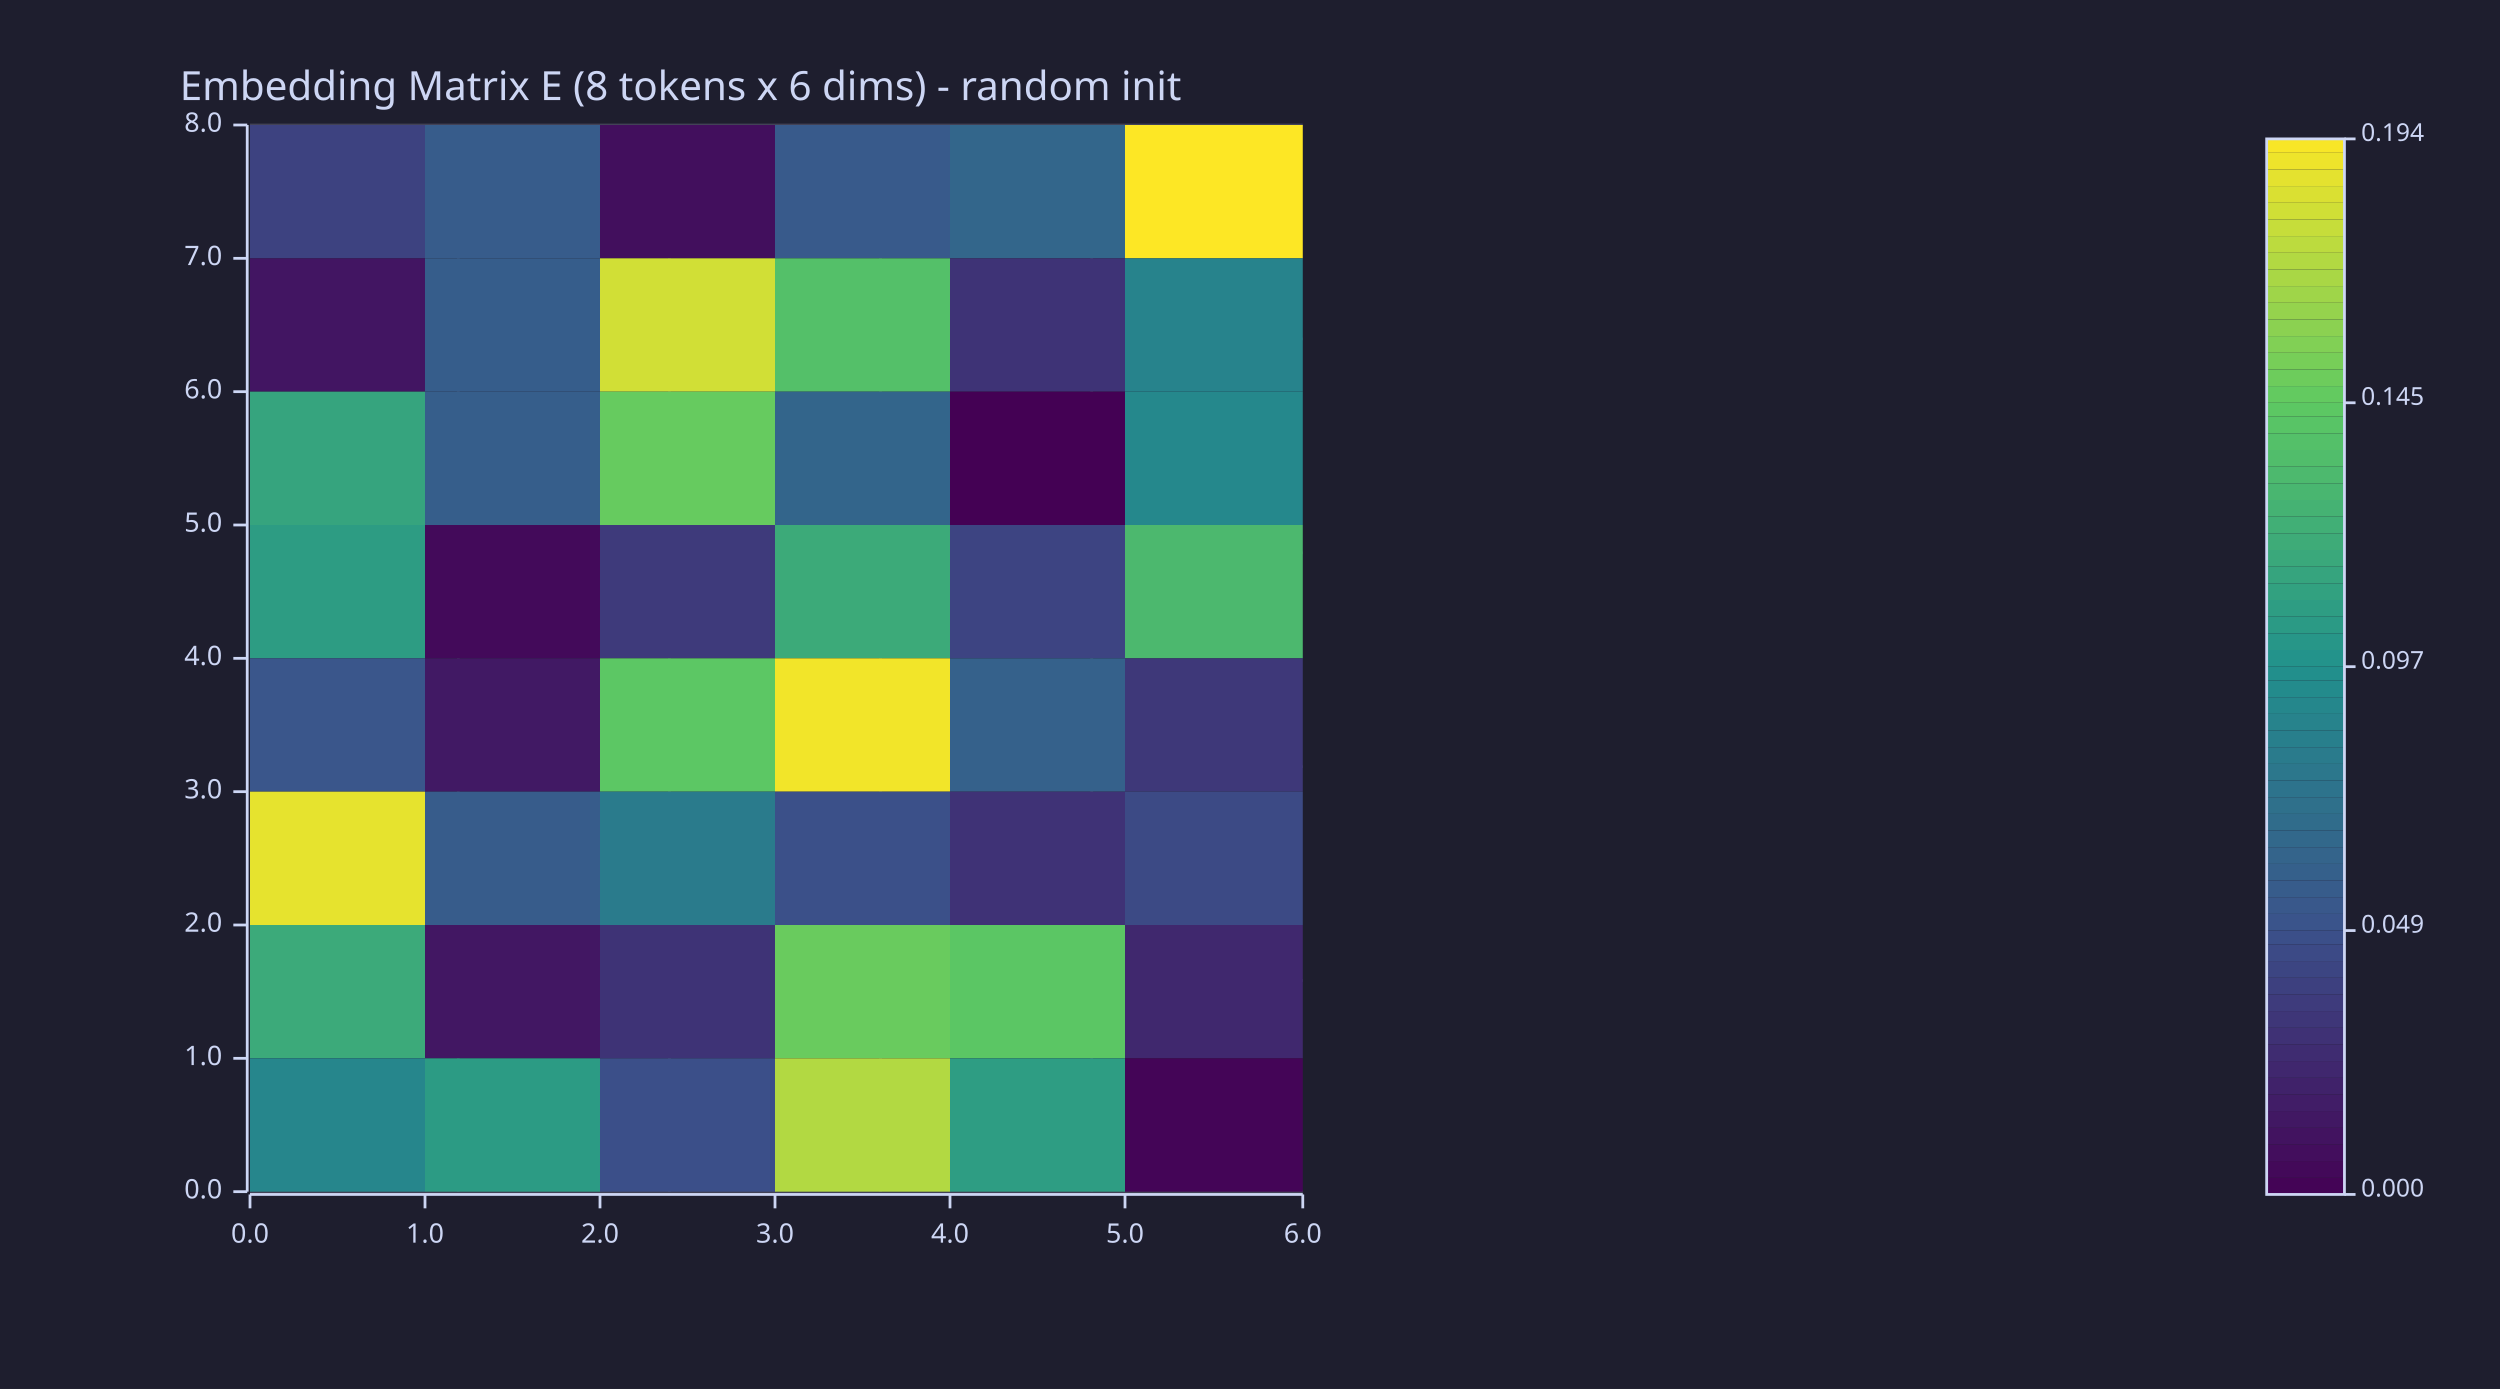
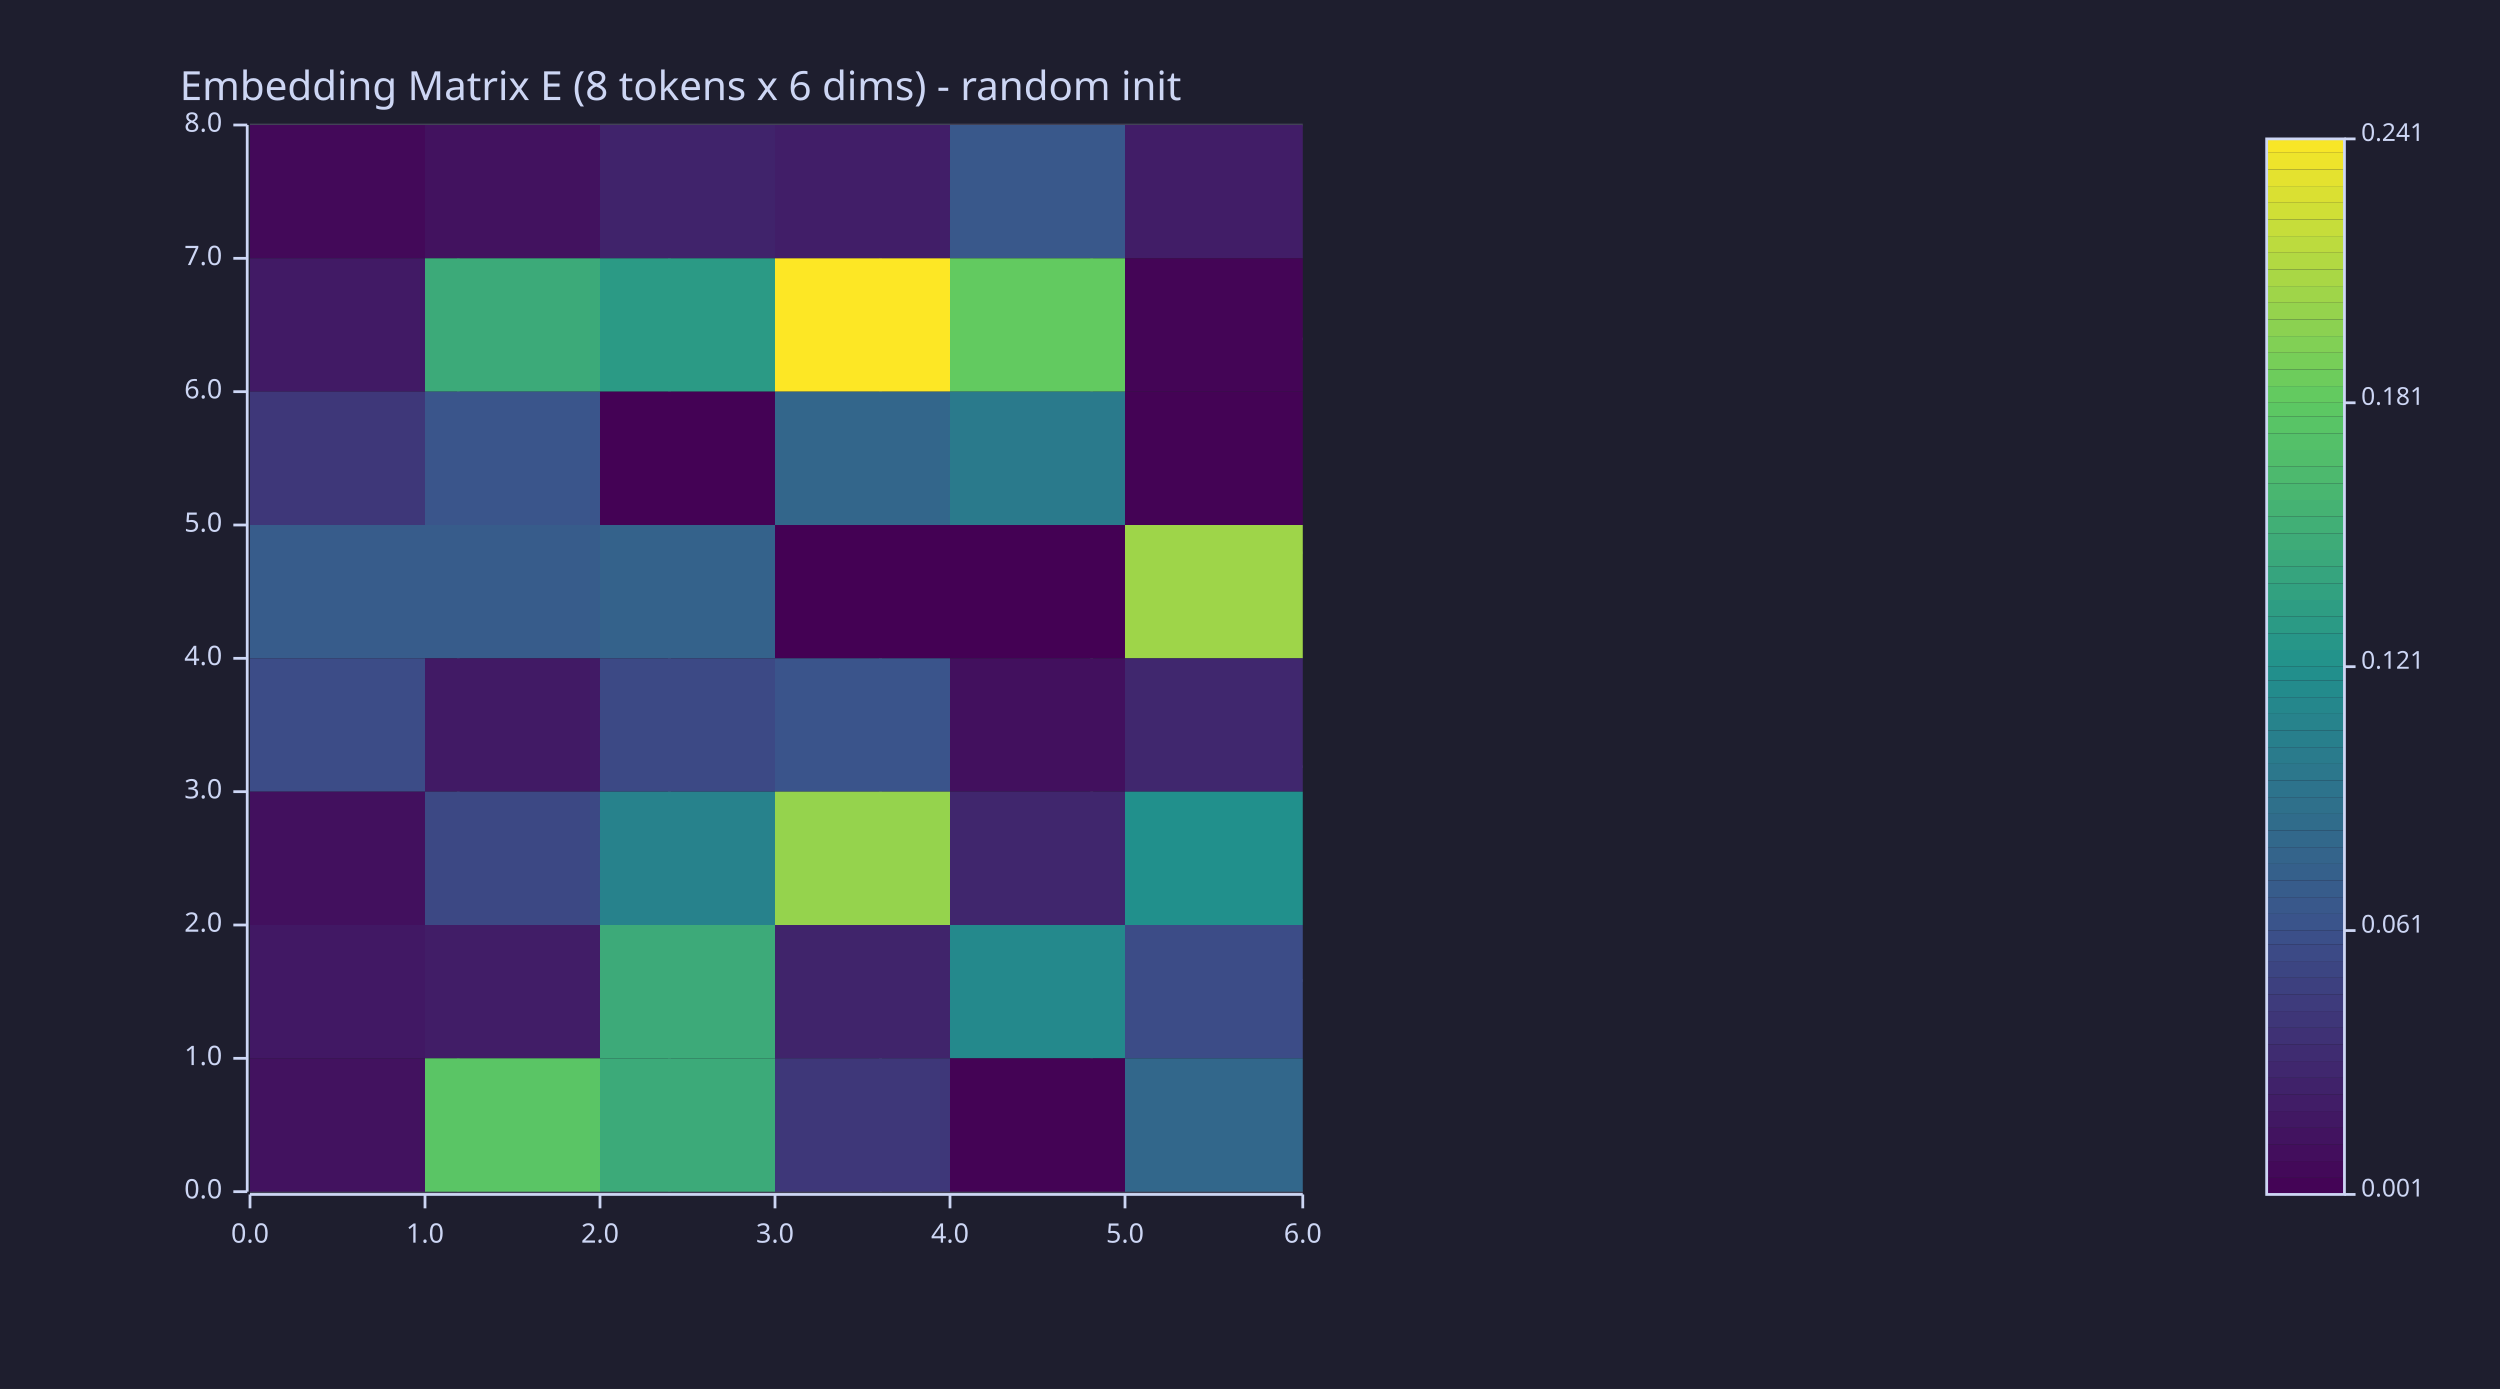
<svg xmlns="http://www.w3.org/2000/svg" width="900" height="500" viewBox="0 0 900 500">
  <rect x="0" y="0" width="900" height="500" opacity="1" fill="#1E1E2E" stroke="none" />
  <rect x="0" y="0" width="900" height="500" opacity="1" fill="#1E1E2E" stroke="none" />
  <text x="245" y="25" dy="0.76em" text-anchor="middle" font-family="sans-serif" font-size="14.516" opacity="1" fill="#CDD6F4">
Embedding Matrix E  (8 tokens x 6 dims)  - random init
</text>
  <text x="20" y="237" dy="0.76em" text-anchor="middle" font-family="sans-serif" font-size="11.29" opacity="1" fill="#CDD6F4" transform="rotate(270, 20, 237)">

</text>
  <text x="280" y="480" dy="-0.5ex" text-anchor="middle" font-family="sans-serif" font-size="11.29" opacity="1" fill="#CDD6F4">

</text>
  <polyline fill="none" opacity="1" stroke="#CDD6F4" stroke-width="1" points="89,45 89,429 " />
  <text x="80" y="429" dy="0.5ex" text-anchor="end" font-family="sans-serif" font-size="9.677" opacity="1" fill="#CDD6F4">
0.0
</text>
  <polyline fill="none" opacity="1" stroke="#CDD6F4" stroke-width="1" points="84,429 89,429 " />
  <text x="80" y="381" dy="0.5ex" text-anchor="end" font-family="sans-serif" font-size="9.677" opacity="1" fill="#CDD6F4">
1.0
</text>
  <polyline fill="none" opacity="1" stroke="#CDD6F4" stroke-width="1" points="84,381 89,381 " />
  <text x="80" y="333" dy="0.5ex" text-anchor="end" font-family="sans-serif" font-size="9.677" opacity="1" fill="#CDD6F4">
2.0
</text>
  <polyline fill="none" opacity="1" stroke="#CDD6F4" stroke-width="1" points="84,333 89,333 " />
  <text x="80" y="285" dy="0.5ex" text-anchor="end" font-family="sans-serif" font-size="9.677" opacity="1" fill="#CDD6F4">
3.0
</text>
  <polyline fill="none" opacity="1" stroke="#CDD6F4" stroke-width="1" points="84,285 89,285 " />
  <text x="80" y="237" dy="0.5ex" text-anchor="end" font-family="sans-serif" font-size="9.677" opacity="1" fill="#CDD6F4">
4.0
</text>
  <polyline fill="none" opacity="1" stroke="#CDD6F4" stroke-width="1" points="84,237 89,237 " />
  <text x="80" y="189" dy="0.5ex" text-anchor="end" font-family="sans-serif" font-size="9.677" opacity="1" fill="#CDD6F4">
5.0
</text>
  <polyline fill="none" opacity="1" stroke="#CDD6F4" stroke-width="1" points="84,189 89,189 " />
  <text x="80" y="141" dy="0.5ex" text-anchor="end" font-family="sans-serif" font-size="9.677" opacity="1" fill="#CDD6F4">
6.0
</text>
  <polyline fill="none" opacity="1" stroke="#CDD6F4" stroke-width="1" points="84,141 89,141 " />
  <text x="80" y="93" dy="0.5ex" text-anchor="end" font-family="sans-serif" font-size="9.677" opacity="1" fill="#CDD6F4">
7.0
</text>
  <polyline fill="none" opacity="1" stroke="#CDD6F4" stroke-width="1" points="84,93 89,93 " />
  <text x="80" y="45" dy="0.5ex" text-anchor="end" font-family="sans-serif" font-size="9.677" opacity="1" fill="#CDD6F4">
8.0
</text>
  <polyline fill="none" opacity="1" stroke="#CDD6F4" stroke-width="1" points="84,45 89,45 " />
  <polyline fill="none" opacity="1" stroke="#CDD6F4" stroke-width="1" points="90,430 469,430 " />
  <text x="90" y="440" dy="0.76em" text-anchor="middle" font-family="sans-serif" font-size="9.677" opacity="1" fill="#CDD6F4">
0.0
</text>
  <polyline fill="none" opacity="1" stroke="#CDD6F4" stroke-width="1" points="90,430 90,435 " />
  <text x="153" y="440" dy="0.76em" text-anchor="middle" font-family="sans-serif" font-size="9.677" opacity="1" fill="#CDD6F4">
1.0
</text>
  <polyline fill="none" opacity="1" stroke="#CDD6F4" stroke-width="1" points="153,430 153,435 " />
  <text x="216" y="440" dy="0.76em" text-anchor="middle" font-family="sans-serif" font-size="9.677" opacity="1" fill="#CDD6F4">
2.0
</text>
  <polyline fill="none" opacity="1" stroke="#CDD6F4" stroke-width="1" points="216,430 216,435 " />
  <text x="279" y="440" dy="0.76em" text-anchor="middle" font-family="sans-serif" font-size="9.677" opacity="1" fill="#CDD6F4">
3.0
</text>
  <polyline fill="none" opacity="1" stroke="#CDD6F4" stroke-width="1" points="279,430 279,435 " />
  <text x="342" y="440" dy="0.76em" text-anchor="middle" font-family="sans-serif" font-size="9.677" opacity="1" fill="#CDD6F4">
4.0
</text>
  <polyline fill="none" opacity="1" stroke="#CDD6F4" stroke-width="1" points="342,430 342,435 " />
  <text x="405" y="440" dy="0.76em" text-anchor="middle" font-family="sans-serif" font-size="9.677" opacity="1" fill="#CDD6F4">
5.0
</text>
  <polyline fill="none" opacity="1" stroke="#CDD6F4" stroke-width="1" points="405,430 405,435 " />
  <text x="469" y="440" dy="0.76em" text-anchor="middle" font-family="sans-serif" font-size="9.677" opacity="1" fill="#CDD6F4">
6.0
</text>
  <polyline fill="none" opacity="1" stroke="#CDD6F4" stroke-width="1" points="469,430 469,435 " />
  <polyline fill="none" opacity="0.3" stroke="#9696B4" stroke-width="1" points="90,429 469,429 " />
  <polyline fill="none" opacity="0.3" stroke="#9696B4" stroke-width="1" points="90,353 469,353 " />
  <polyline fill="none" opacity="0.3" stroke="#9696B4" stroke-width="1" points="90,276 469,276 " />
  <polyline fill="none" opacity="0.3" stroke="#9696B4" stroke-width="1" points="90,199 469,199 " />
  <polyline fill="none" opacity="0.3" stroke="#9696B4" stroke-width="1" points="90,122 469,122 " />
  <polyline fill="none" opacity="0.3" stroke="#9696B4" stroke-width="1" points="90,45 469,45 " />
  <polyline fill="none" opacity="0.3" stroke="#9696B4" stroke-width="1" points="165,429 165,45 " />
  <polyline fill="none" opacity="0.3" stroke="#9696B4" stroke-width="1" points="241,429 241,45 " />
  <polyline fill="none" opacity="0.3" stroke="#9696B4" stroke-width="1" points="317,429 317,45 " />
  <polyline fill="none" opacity="0.3" stroke="#9696B4" stroke-width="1" points="393,429 393,45 " />
-   <rect x="90" y="45" width="63" height="48" opacity="1" fill="#3D4280" stroke="none" />
-   <rect x="153" y="45" width="63" height="48" opacity="1" fill="#375C8B" stroke="none" />
-   <rect x="216" y="45" width="63" height="48" opacity="1" fill="#420F5D" stroke="none" />
-   <rect x="279" y="45" width="63" height="48" opacity="1" fill="#385A8B" stroke="none" />
-   <rect x="342" y="45" width="63" height="48" opacity="1" fill="#33668B" stroke="none" />
-   <rect x="405" y="45" width="64" height="48" opacity="1" fill="#FDE725" stroke="none" />
-   <rect x="90" y="93" width="63" height="48" opacity="1" fill="#421562" stroke="none" />
-   <rect x="153" y="93" width="63" height="48" opacity="1" fill="#365D8B" stroke="none" />
-   <rect x="216" y="93" width="63" height="48" opacity="1" fill="#D1DF36" stroke="none" />
-   <rect x="279" y="93" width="63" height="48" opacity="1" fill="#54C069" stroke="none" />
-   <rect x="342" y="93" width="63" height="48" opacity="1" fill="#3E3376" stroke="none" />
-   <rect x="405" y="93" width="64" height="48" opacity="1" fill="#27838C" stroke="none" />
-   <rect x="90" y="141" width="63" height="48" opacity="1" fill="#36A47E" stroke="none" />
-   <rect x="153" y="141" width="63" height="48" opacity="1" fill="#365E8B" stroke="none" />
-   <rect x="216" y="141" width="63" height="48" opacity="1" fill="#66CB5F" stroke="none" />
-   <rect x="279" y="141" width="63" height="48" opacity="1" fill="#33658B" stroke="none" />
-   <rect x="342" y="141" width="63" height="48" opacity="1" fill="#440154" stroke="none" />
-   <rect x="405" y="141" width="64" height="48" opacity="1" fill="#25888C" stroke="none" />
-   <rect x="90" y="189" width="63" height="48" opacity="1" fill="#2D9C83" stroke="none" />
-   <rect x="153" y="189" width="63" height="48" opacity="1" fill="#430A5A" stroke="none" />
-   <rect x="216" y="189" width="63" height="48" opacity="1" fill="#3E3A7B" stroke="none" />
-   <rect x="279" y="189" width="63" height="48" opacity="1" fill="#3CAA79" stroke="none" />
-   <rect x="342" y="189" width="63" height="48" opacity="1" fill="#3D4482" stroke="none" />
-   <rect x="405" y="189" width="64" height="48" opacity="1" fill="#4CB86E" stroke="none" />
-   <rect x="90" y="237" width="63" height="48" opacity="1" fill="#3A568B" stroke="none" />
-   <rect x="153" y="237" width="63" height="48" opacity="1" fill="#411964" stroke="none" />
-   <rect x="216" y="237" width="63" height="48" opacity="1" fill="#5CC764" stroke="none" />
-   <rect x="279" y="237" width="63" height="48" opacity="1" fill="#F2E529" stroke="none" />
-   <rect x="342" y="237" width="63" height="48" opacity="1" fill="#35618B" stroke="none" />
-   <rect x="405" y="237" width="64" height="48" opacity="1" fill="#3E3879" stroke="none" />
-   <rect x="90" y="285" width="63" height="48" opacity="1" fill="#E6E32E" stroke="none" />
-   <rect x="153" y="285" width="63" height="48" opacity="1" fill="#375C8B" stroke="none" />
-   <rect x="216" y="285" width="63" height="48" opacity="1" fill="#2A7B8C" stroke="none" />
-   <rect x="279" y="285" width="63" height="48" opacity="1" fill="#3B5089" stroke="none" />
-   <rect x="342" y="285" width="63" height="48" opacity="1" fill="#3F3276" stroke="none" />
-   <rect x="405" y="285" width="64" height="48" opacity="1" fill="#3C4A85" stroke="none" />
-   <rect x="90" y="333" width="63" height="48" opacity="1" fill="#3CAA7A" stroke="none" />
-   <rect x="153" y="333" width="63" height="48" opacity="1" fill="#421763" stroke="none" />
-   <rect x="216" y="333" width="63" height="48" opacity="1" fill="#3E3376" stroke="none" />
-   <rect x="279" y="333" width="63" height="48" opacity="1" fill="#69CB5E" stroke="none" />
-   <rect x="342" y="333" width="63" height="48" opacity="1" fill="#5BC664" stroke="none" />
-   <rect x="405" y="333" width="64" height="48" opacity="1" fill="#40286E" stroke="none" />
-   <rect x="90" y="381" width="63" height="48" opacity="1" fill="#26868C" stroke="none" />
-   <rect x="153" y="381" width="63" height="48" opacity="1" fill="#2C9B84" stroke="none" />
-   <rect x="216" y="381" width="63" height="48" opacity="1" fill="#3B4F89" stroke="none" />
-   <rect x="279" y="381" width="63" height="48" opacity="1" fill="#B2D942" stroke="none" />
-   <rect x="342" y="381" width="63" height="48" opacity="1" fill="#2E9D83" stroke="none" />
-   <rect x="405" y="381" width="64" height="48" opacity="1" fill="#440557" stroke="none" />
+   <rect x="90" y="45" width="63" height="48" opacity="1" fill="#430959" stroke="none" />
+   <rect x="153" y="45" width="63" height="48" opacity="1" fill="#42125F" stroke="none" />
+   <rect x="216" y="45" width="63" height="48" opacity="1" fill="#40236B" stroke="none" />
+   <rect x="279" y="45" width="63" height="48" opacity="1" fill="#411E68" stroke="none" />
+   <rect x="342" y="45" width="63" height="48" opacity="1" fill="#39588B" stroke="none" />
+   <rect x="405" y="45" width="64" height="48" opacity="1" fill="#411D67" stroke="none" />
+   <rect x="90" y="93" width="63" height="48" opacity="1" fill="#411A65" stroke="none" />
+   <rect x="153" y="93" width="63" height="48" opacity="1" fill="#3CAA79" stroke="none" />
+   <rect x="216" y="93" width="63" height="48" opacity="1" fill="#2B9A85" stroke="none" />
+   <rect x="279" y="93" width="63" height="48" opacity="1" fill="#FDE725" stroke="none" />
+   <rect x="342" y="93" width="63" height="48" opacity="1" fill="#62CA60" stroke="none" />
+   <rect x="405" y="93" width="64" height="48" opacity="1" fill="#440556" stroke="none" />
+   <rect x="90" y="141" width="63" height="48" opacity="1" fill="#3E3779" stroke="none" />
+   <rect x="153" y="141" width="63" height="48" opacity="1" fill="#3A558B" stroke="none" />
+   <rect x="216" y="141" width="63" height="48" opacity="1" fill="#440255" stroke="none" />
+   <rect x="279" y="141" width="63" height="48" opacity="1" fill="#33668B" stroke="none" />
+   <rect x="342" y="141" width="63" height="48" opacity="1" fill="#2A7A8C" stroke="none" />
+   <rect x="405" y="141" width="64" height="48" opacity="1" fill="#440355" stroke="none" />
+   <rect x="90" y="189" width="63" height="48" opacity="1" fill="#375C8B" stroke="none" />
+   <rect x="153" y="189" width="63" height="48" opacity="1" fill="#375C8B" stroke="none" />
+   <rect x="216" y="189" width="63" height="48" opacity="1" fill="#34628B" stroke="none" />
+   <rect x="279" y="189" width="63" height="48" opacity="1" fill="#440154" stroke="none" />
+   <rect x="342" y="189" width="63" height="48" opacity="1" fill="#440154" stroke="none" />
+   <rect x="405" y="189" width="64" height="48" opacity="1" fill="#9ED549" stroke="none" />
+   <rect x="90" y="237" width="63" height="48" opacity="1" fill="#3C4C87" stroke="none" />
+   <rect x="153" y="237" width="63" height="48" opacity="1" fill="#411A65" stroke="none" />
+   <rect x="216" y="237" width="63" height="48" opacity="1" fill="#3C4985" stroke="none" />
+   <rect x="279" y="237" width="63" height="48" opacity="1" fill="#3A548B" stroke="none" />
+   <rect x="342" y="237" width="63" height="48" opacity="1" fill="#42105E" stroke="none" />
+   <rect x="405" y="237" width="64" height="48" opacity="1" fill="#40276E" stroke="none" />
+   <rect x="90" y="285" width="63" height="48" opacity="1" fill="#42105E" stroke="none" />
+   <rect x="153" y="285" width="63" height="48" opacity="1" fill="#3C4884" stroke="none" />
+   <rect x="216" y="285" width="63" height="48" opacity="1" fill="#27828C" stroke="none" />
+   <rect x="279" y="285" width="63" height="48" opacity="1" fill="#95D34D" stroke="none" />
+   <rect x="342" y="285" width="63" height="48" opacity="1" fill="#40266D" stroke="none" />
+   <rect x="405" y="285" width="64" height="48" opacity="1" fill="#21908C" stroke="none" />
+   <rect x="90" y="333" width="63" height="48" opacity="1" fill="#411864" stroke="none" />
+   <rect x="153" y="333" width="63" height="48" opacity="1" fill="#411D67" stroke="none" />
+   <rect x="216" y="333" width="63" height="48" opacity="1" fill="#3DAA79" stroke="none" />
+   <rect x="279" y="333" width="63" height="48" opacity="1" fill="#40246B" stroke="none" />
+   <rect x="342" y="333" width="63" height="48" opacity="1" fill="#24898C" stroke="none" />
+   <rect x="405" y="333" width="64" height="48" opacity="1" fill="#3C4C87" stroke="none" />
+   <rect x="90" y="381" width="63" height="48" opacity="1" fill="#42125F" stroke="none" />
+   <rect x="153" y="381" width="63" height="48" opacity="1" fill="#5AC565" stroke="none" />
+   <rect x="216" y="381" width="63" height="48" opacity="1" fill="#3CAA79" stroke="none" />
+   <rect x="279" y="381" width="63" height="48" opacity="1" fill="#3E3779" stroke="none" />
+   <rect x="342" y="381" width="63" height="48" opacity="1" fill="#440355" stroke="none" />
+   <rect x="405" y="381" width="64" height="48" opacity="1" fill="#32678B" stroke="none" />
  <rect x="816" y="50" width="28" height="5" opacity="1" fill="#F8E627" stroke="none" />
  <rect x="816" y="55" width="28" height="6" opacity="1" fill="#EEE42B" stroke="none" />
  <rect x="816" y="61" width="28" height="6" opacity="1" fill="#E4E22F" stroke="none" />
  <rect x="816" y="67" width="28" height="6" opacity="1" fill="#DAE032" stroke="none" />
  <rect x="816" y="73" width="28" height="6" opacity="1" fill="#D0DF36" stroke="none" />
  <rect x="816" y="79" width="28" height="6" opacity="1" fill="#C6DD3A" stroke="none" />
  <rect x="816" y="85" width="28" height="6" opacity="1" fill="#BCDB3E" stroke="none" />
  <rect x="816" y="91" width="28" height="6" opacity="1" fill="#B2D942" stroke="none" />
  <rect x="816" y="97" width="28" height="6" opacity="1" fill="#A9D745" stroke="none" />
  <rect x="816" y="103" width="28" height="6" opacity="1" fill="#9FD549" stroke="none" />
  <rect x="816" y="109" width="28" height="6" opacity="1" fill="#95D34D" stroke="none" />
  <rect x="816" y="115" width="28" height="6" opacity="1" fill="#8BD151" stroke="none" />
  <rect x="816" y="121" width="28" height="6" opacity="1" fill="#81D055" stroke="none" />
  <rect x="816" y="127" width="28" height="6" opacity="1" fill="#77CE58" stroke="none" />
  <rect x="816" y="133" width="28" height="6" opacity="1" fill="#6DCC5C" stroke="none" />
  <rect x="816" y="139" width="28" height="6" opacity="1" fill="#63CA60" stroke="none" />
  <rect x="816" y="145" width="28" height="5" opacity="1" fill="#5CC763" stroke="none" />
  <rect x="816" y="150" width="28" height="6" opacity="1" fill="#58C466" stroke="none" />
  <rect x="816" y="156" width="28" height="6" opacity="1" fill="#54C069" stroke="none" />
  <rect x="816" y="162" width="28" height="6" opacity="1" fill="#51BD6B" stroke="none" />
  <rect x="816" y="168" width="28" height="6" opacity="1" fill="#4DB96E" stroke="none" />
  <rect x="816" y="174" width="28" height="6" opacity="1" fill="#49B670" stroke="none" />
  <rect x="816" y="180" width="28" height="6" opacity="1" fill="#45B273" stroke="none" />
  <rect x="816" y="186" width="28" height="6" opacity="1" fill="#41AF76" stroke="none" />
  <rect x="816" y="192" width="28" height="6" opacity="1" fill="#3EAB78" stroke="none" />
  <rect x="816" y="198" width="28" height="6" opacity="1" fill="#3AA87B" stroke="none" />
  <rect x="816" y="204" width="28" height="6" opacity="1" fill="#36A47E" stroke="none" />
  <rect x="816" y="210" width="28" height="6" opacity="1" fill="#32A180" stroke="none" />
  <rect x="816" y="216" width="28" height="6" opacity="1" fill="#2E9D83" stroke="none" />
  <rect x="816" y="222" width="28" height="6" opacity="1" fill="#2B9A85" stroke="none" />
  <rect x="816" y="228" width="28" height="6" opacity="1" fill="#279688" stroke="none" />
  <rect x="816" y="234" width="28" height="6" opacity="1" fill="#23938B" stroke="none" />
  <rect x="816" y="240" width="28" height="5" opacity="1" fill="#228F8C" stroke="none" />
  <rect x="816" y="245" width="28" height="6" opacity="1" fill="#238B8C" stroke="none" />
  <rect x="816" y="251" width="28" height="6" opacity="1" fill="#25878C" stroke="none" />
  <rect x="816" y="257" width="28" height="6" opacity="1" fill="#27838C" stroke="none" />
  <rect x="816" y="263" width="28" height="6" opacity="1" fill="#287F8C" stroke="none" />
  <rect x="816" y="269" width="28" height="6" opacity="1" fill="#2A7B8C" stroke="none" />
  <rect x="816" y="275" width="28" height="6" opacity="1" fill="#2C778C" stroke="none" />
  <rect x="816" y="281" width="28" height="6" opacity="1" fill="#2D738C" stroke="none" />
  <rect x="816" y="287" width="28" height="6" opacity="1" fill="#2F708B" stroke="none" />
  <rect x="816" y="293" width="28" height="6" opacity="1" fill="#306C8B" stroke="none" />
  <rect x="816" y="299" width="28" height="6" opacity="1" fill="#32688B" stroke="none" />
  <rect x="816" y="305" width="28" height="6" opacity="1" fill="#34648B" stroke="none" />
  <rect x="816" y="311" width="28" height="6" opacity="1" fill="#35608B" stroke="none" />
  <rect x="816" y="317" width="28" height="6" opacity="1" fill="#375C8B" stroke="none" />
  <rect x="816" y="323" width="28" height="6" opacity="1" fill="#39588B" stroke="none" />
  <rect x="816" y="329" width="28" height="6" opacity="1" fill="#3A548B" stroke="none" />
  <rect x="816" y="335" width="28" height="5" opacity="1" fill="#3B4F89" stroke="none" />
  <rect x="816" y="340" width="28" height="6" opacity="1" fill="#3C4A86" stroke="none" />
  <rect x="816" y="346" width="28" height="6" opacity="1" fill="#3C4582" stroke="none" />
  <rect x="816" y="352" width="28" height="6" opacity="1" fill="#3D407F" stroke="none" />
  <rect x="816" y="358" width="28" height="6" opacity="1" fill="#3E3B7C" stroke="none" />
  <rect x="816" y="364" width="28" height="6" opacity="1" fill="#3E3678" stroke="none" />
  <rect x="816" y="370" width="28" height="6" opacity="1" fill="#3F3175" stroke="none" />
  <rect x="816" y="376" width="28" height="6" opacity="1" fill="#3F2C71" stroke="none" />
  <rect x="816" y="382" width="28" height="6" opacity="1" fill="#40276E" stroke="none" />
  <rect x="816" y="388" width="28" height="6" opacity="1" fill="#40226A" stroke="none" />
  <rect x="816" y="394" width="28" height="6" opacity="1" fill="#411D67" stroke="none" />
  <rect x="816" y="400" width="28" height="6" opacity="1" fill="#411863" stroke="none" />
  <rect x="816" y="406" width="28" height="6" opacity="1" fill="#421360" stroke="none" />
  <rect x="816" y="412" width="28" height="6" opacity="1" fill="#430E5D" stroke="none" />
  <rect x="816" y="418" width="28" height="6" opacity="1" fill="#430959" stroke="none" />
  <rect x="816" y="424" width="28" height="6" opacity="1" fill="#440456" stroke="none" />
  <rect x="816" y="50" width="28" height="380" opacity="1" fill="none" stroke="#CDD6F4" />
  <polyline fill="none" opacity="1" stroke="#CDD6F4" stroke-width="1" points="844,430 848,430 " />
  <text x="850" y="424" dy="0.76em" text-anchor="start" font-family="sans-serif" font-size="8.871" opacity="1" fill="#CDD6F4">
- 0.000
+ 0.001
</text>
  <polyline fill="none" opacity="1" stroke="#CDD6F4" stroke-width="1" points="844,335 848,335 " />
  <text x="850" y="329" dy="0.76em" text-anchor="start" font-family="sans-serif" font-size="8.871" opacity="1" fill="#CDD6F4">
- 0.049
+ 0.061
</text>
  <polyline fill="none" opacity="1" stroke="#CDD6F4" stroke-width="1" points="844,240 848,240 " />
  <text x="850" y="234" dy="0.76em" text-anchor="start" font-family="sans-serif" font-size="8.871" opacity="1" fill="#CDD6F4">
- 0.097
+ 0.121
</text>
  <polyline fill="none" opacity="1" stroke="#CDD6F4" stroke-width="1" points="844,145 848,145 " />
  <text x="850" y="139" dy="0.76em" text-anchor="start" font-family="sans-serif" font-size="8.871" opacity="1" fill="#CDD6F4">
- 0.145
+ 0.181
</text>
  <polyline fill="none" opacity="1" stroke="#CDD6F4" stroke-width="1" points="844,50 848,50 " />
  <text x="850" y="44" dy="0.76em" text-anchor="start" font-family="sans-serif" font-size="8.871" opacity="1" fill="#CDD6F4">
- 0.194
+ 0.241
</text>
</svg>
